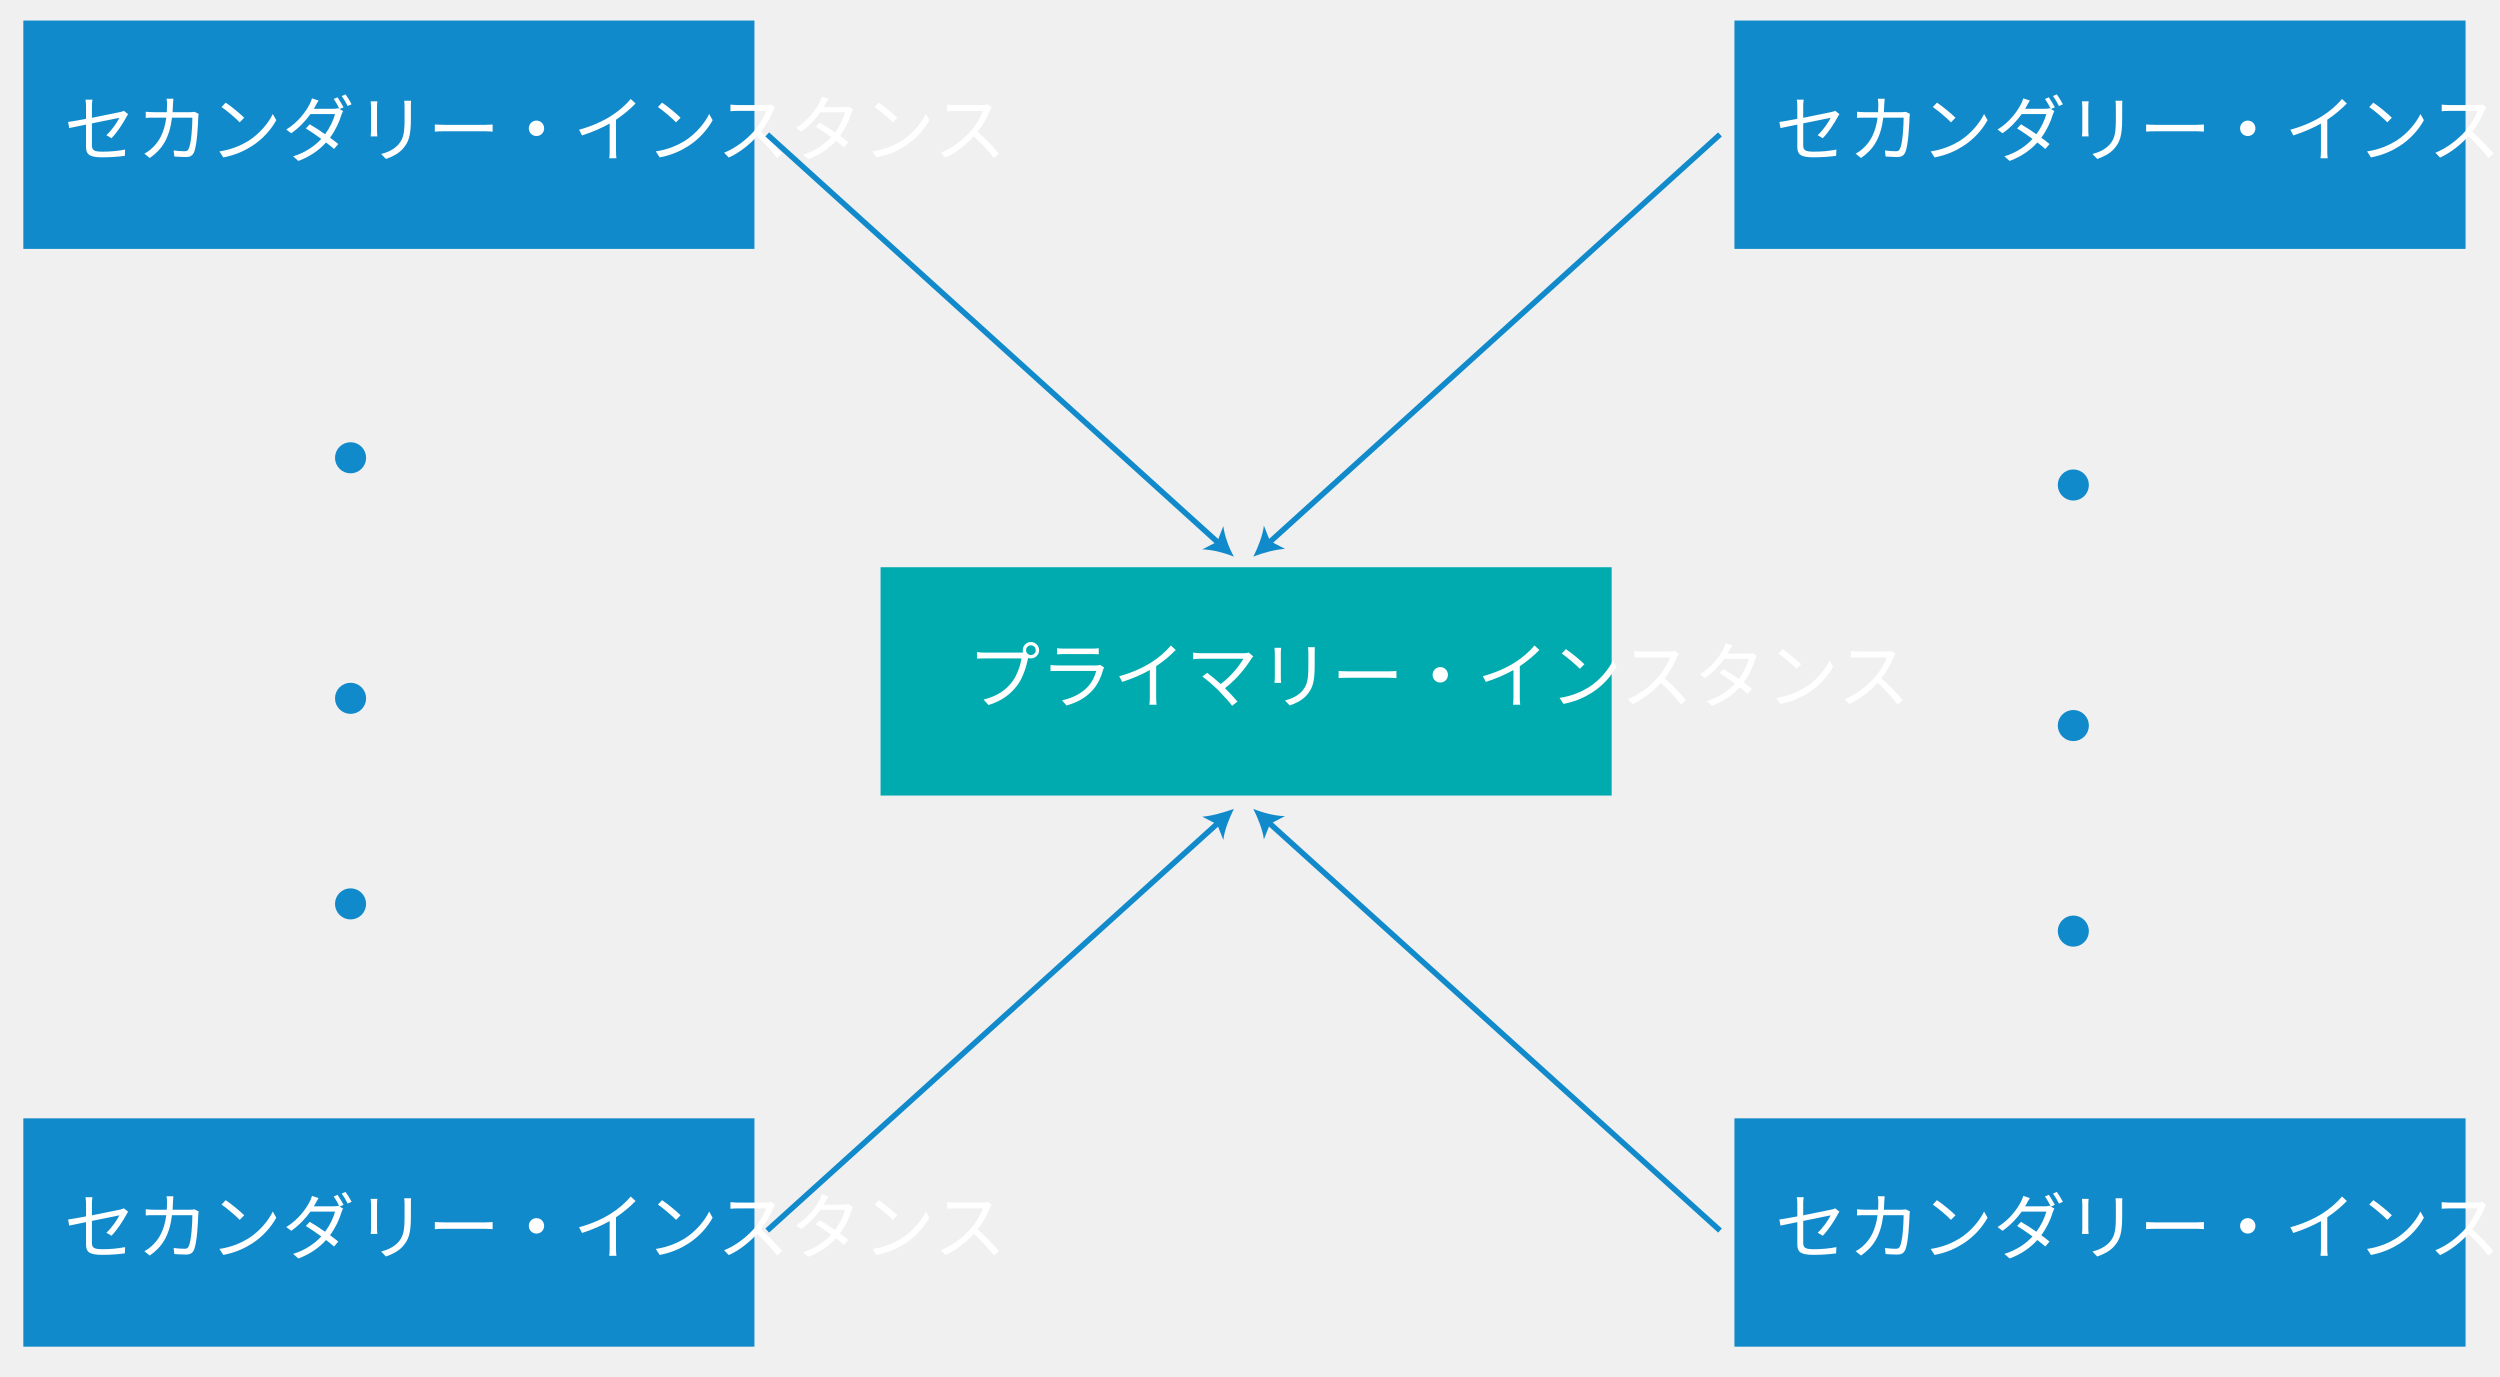
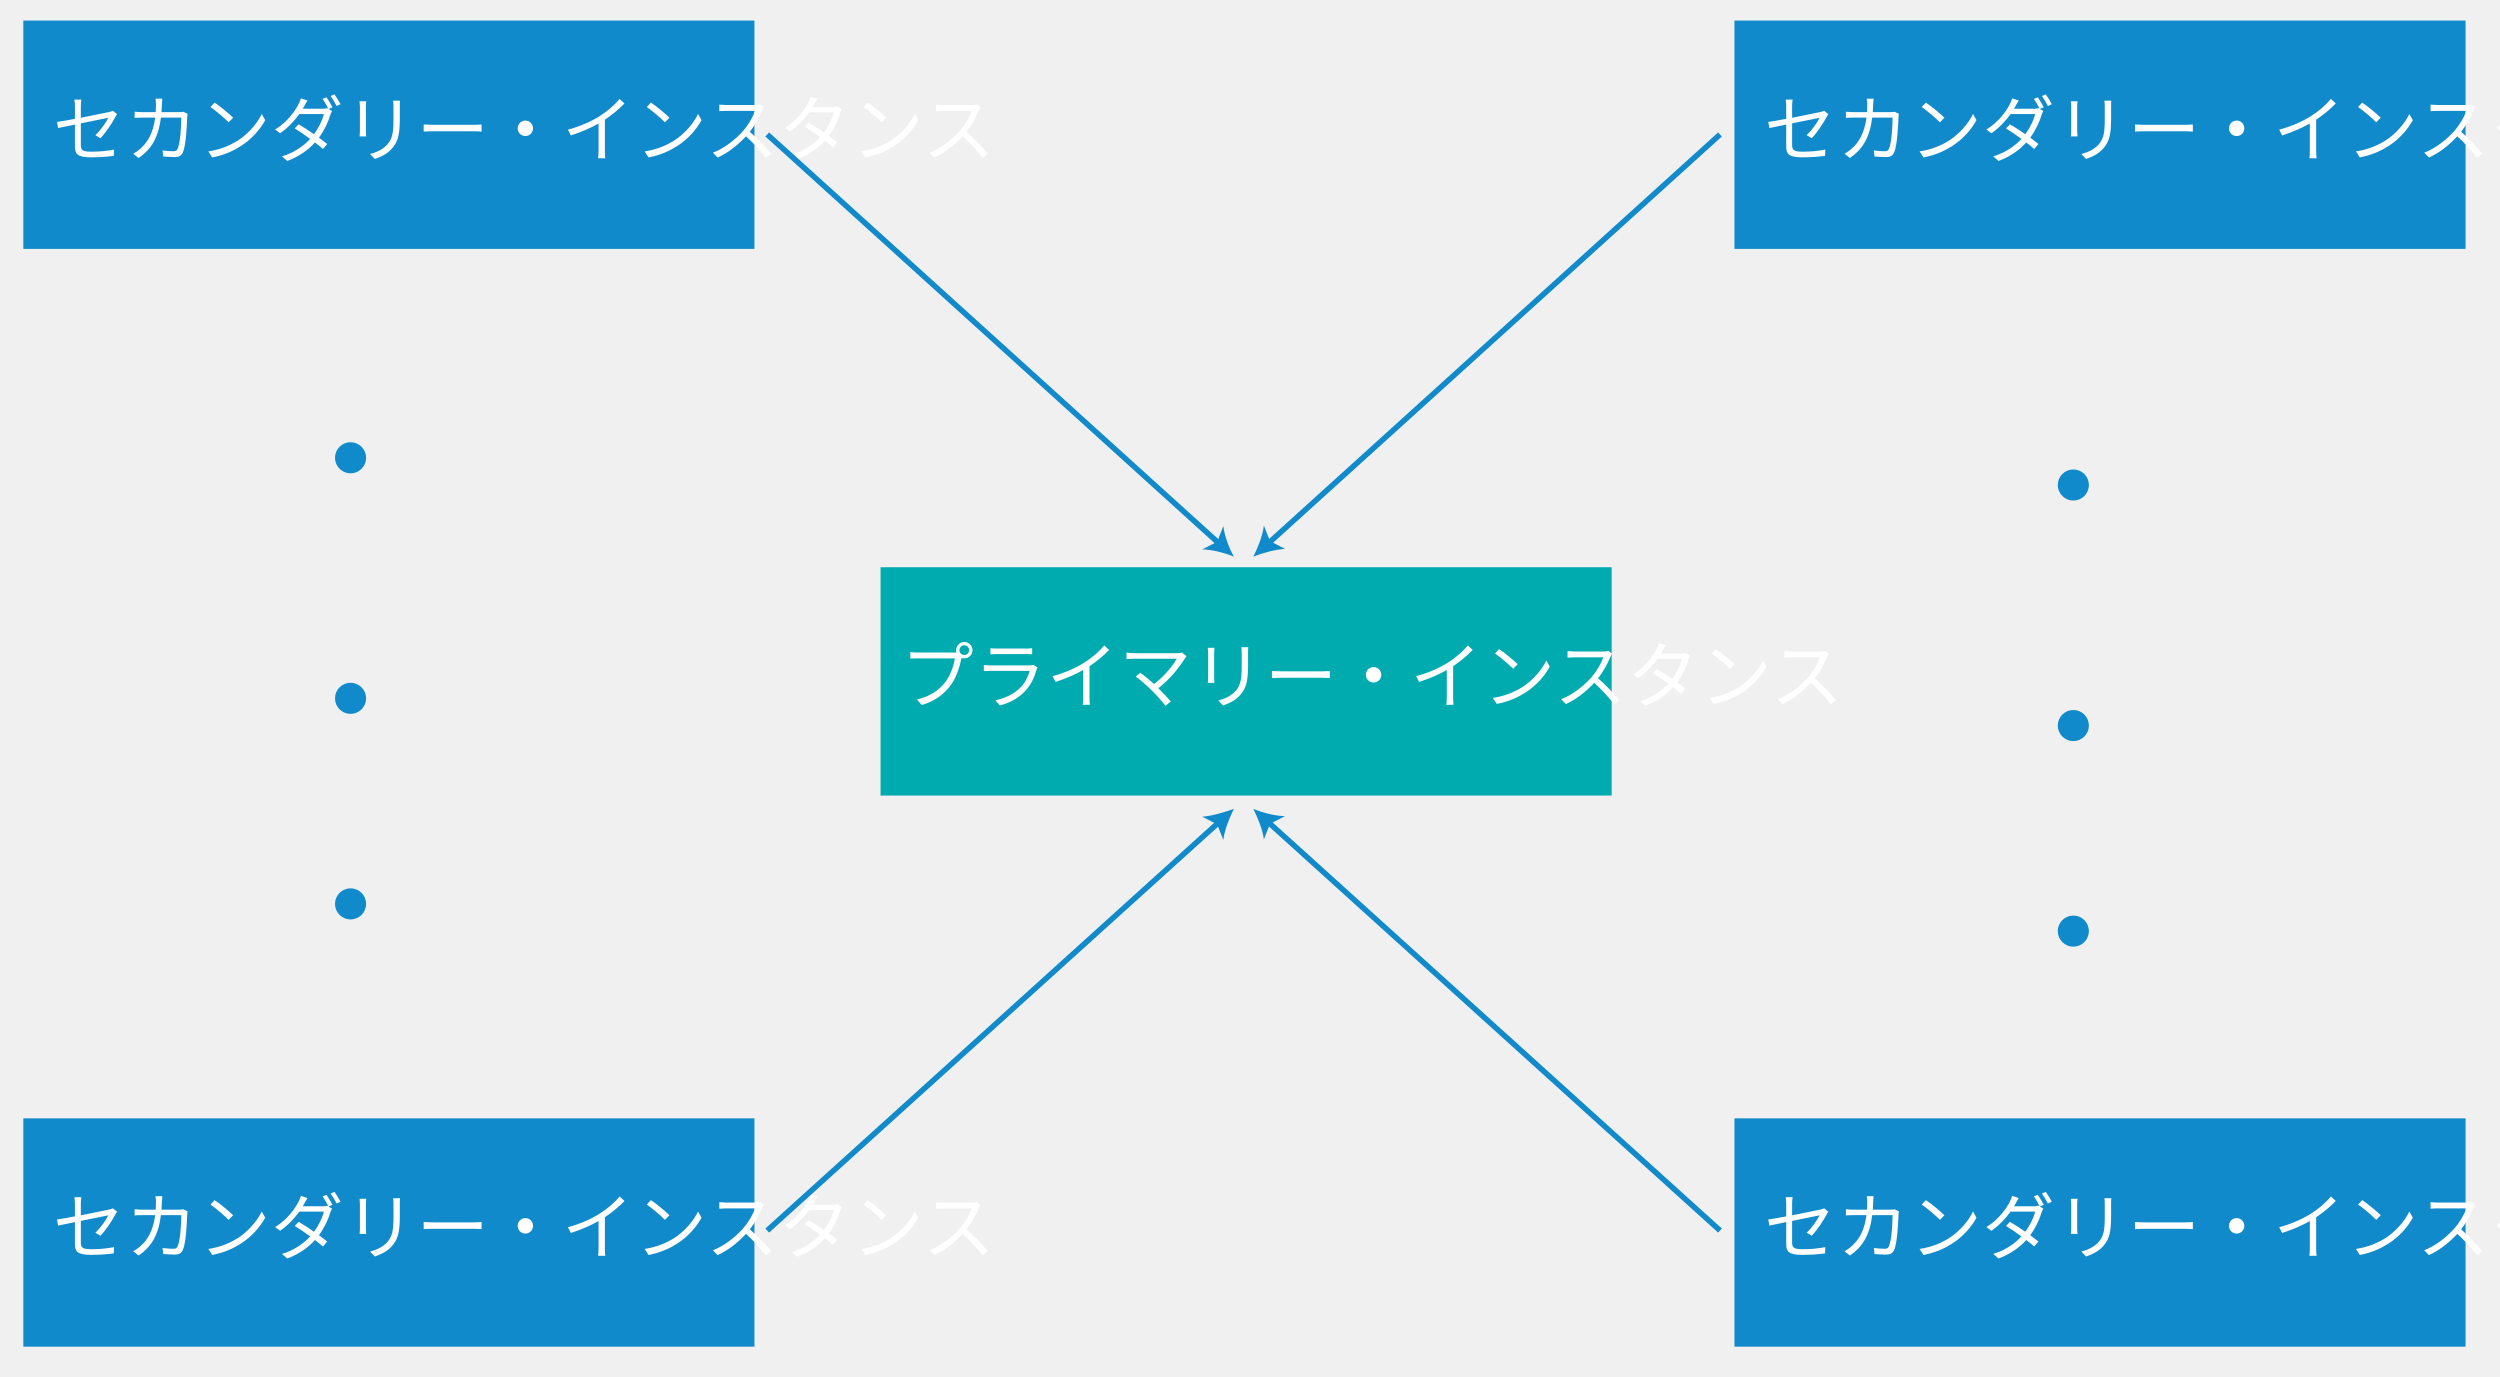
<svg xmlns="http://www.w3.org/2000/svg" version="1.1" id="Layer_1" x="0px" y="0px" viewBox="0 0 450 247.8" style="enable-background:new 0 0 450 247.8;" xml:space="preserve">
-   <style type="text/css">
+   <defs id="defs93" />
+   <style type="text/css" id="style2">
	.st0{fill:#00ABB0;stroke:#00ABB0;stroke-miterlimit:10;}
	.st1{fill:#FFFFFF;}
	.st2{font-family:'Roboto-Regular';}
	.st3{font-size:13.114px;}
	.st4{fill:#118ACB;stroke:#118ACB;stroke-miterlimit:10;}
	.st5{fill:none;stroke:#118ACB;stroke-miterlimit:10;}
	.st6{fill:#118ACB;}
</style>
-   <g>
-     <rect x="159" y="102.6" class="st0" width="130.6" height="40.1" />
-     <text transform="matrix(0.9982 0 0 1 174.1595 126.4508)" class="st1 st2 st3">プライマリー・インスタンス</text>
-     <g>
-       <rect x="4.7" y="4.2" class="st4" width="130.6" height="40.1" />
-       <text transform="matrix(0.9982 0 0 1 11.4759 28.0817)" class="st1 st2 st3">セカンダリー・インスタンス</text>
-       <rect x="312.7" y="4.2" class="st4" width="130.6" height="40.1" />
-       <text transform="matrix(0.9982 0 0 1 319.5062 28.0817)" class="st1 st2 st3">セカンダリー・インスタンス</text>
-     </g>
-     <g>
-       <rect x="4.7" y="201.8" class="st4" width="130.6" height="40.1" />
-       <text transform="matrix(0.9982 0 0 1 11.4759 225.6383)" class="st1 st2 st3">セカンダリー・インスタンス</text>
-       <rect x="312.7" y="201.8" class="st4" width="130.6" height="40.1" />
-       <text transform="matrix(0.9982 0 0 1 319.5062 225.6383)" class="st1 st2 st3">セカンダリー・インスタンス</text>
-     </g>
-     <g>
-       <g>
-         <g>
-           <line class="st5" x1="138.1" y1="24.2" x2="219.4" y2="97.8" />
-           <g>
-             <path class="st6" d="M222.1,100.2c-1.7-0.7-4-1.3-5.7-1.3l2.7-1.4l1.1-2.8C220.4,96.4,221.2,98.6,222.1,100.2z" />
-           </g>
-         </g>
-       </g>
-       <g>
-         <g>
-           <line class="st5" x1="309.6" y1="24.2" x2="228.3" y2="97.8" />
-           <g>
-             <path class="st6" d="M225.6,100.2c0.8-1.6,1.7-3.8,1.9-5.6l1.1,2.8l2.7,1.4C229.6,98.9,227.3,99.5,225.6,100.2z" />
-           </g>
+   <rect style="fill:#00abb0;stroke:#00abb0;stroke-miterlimit:10" id="rect4" height="40.1" width="130.6" class="st0" y="102.6" x="159" />
+   <text style="font-style:normal;font-variant:normal;font-weight:normal;font-stretch:normal;font-size:13.102px;font-family:'MS UI Gothic';-inkscape-font-specification:'MS UI Gothic, Normal';font-variant-ligatures:normal;font-variant-caps:normal;font-variant-numeric:normal;font-feature-settings:normal;text-align:start;writing-mode:lr-tb;text-anchor:start;fill:#ffffff;stroke-width:0.999" id="text6" class="st1 st2 st3" transform="scale(0.9990996,1.000901)" x="162.306" y="126.337">プライマリー・インスタンス</text>
+   <rect x="4.7" y="4.2" class="st4" width="130.6" height="40.1" id="rect8" style="fill:#118acb;stroke:#118acb;stroke-miterlimit:10" />
+   <text transform="scale(0.9990996,1.000901)" class="st1 st2 st3" id="text10" style="font-style:normal;font-variant:normal;font-weight:normal;font-stretch:normal;font-size:13.102px;font-family:'MS UI Gothic';-inkscape-font-specification:'MS UI Gothic, Normal';font-variant-ligatures:normal;font-variant-caps:normal;font-variant-numeric:normal;font-feature-settings:normal;text-align:start;writing-mode:lr-tb;text-anchor:start;fill:#ffffff;stroke-width:0.999" x="9.484" y="28.056">セカンダリー・インスタンス</text>
+   <rect x="312.7" y="4.2" class="st4" width="130.6" height="40.1" id="rect12" style="fill:#118acb;stroke:#118acb;stroke-miterlimit:10" />
+   <text transform="scale(0.9990996,1.000901)" class="st1 st2 st3" id="text14" style="font-style:normal;font-variant:normal;font-weight:normal;font-stretch:normal;font-size:13.102px;font-family:'MS UI Gothic';-inkscape-font-specification:'MS UI Gothic, Normal';font-variant-ligatures:normal;font-variant-caps:normal;font-variant-numeric:normal;font-feature-settings:normal;text-align:start;writing-mode:lr-tb;text-anchor:start;fill:#ffffff;stroke-width:0.999" x="317.792" y="28.056">セカンダリー・インスタンス</text>
+   <rect x="4.7" y="201.8" class="st4" width="130.6" height="40.1" id="rect18" style="fill:#118acb;stroke:#118acb;stroke-miterlimit:10" />
+   <text transform="scale(0.9990996,1.000901)" class="st1 st2 st3" id="text20" style="font-style:normal;font-variant:normal;font-weight:normal;font-stretch:normal;font-size:13.102px;font-family:'MS UI Gothic';-inkscape-font-specification:'MS UI Gothic, Normal';font-variant-ligatures:normal;font-variant-caps:normal;font-variant-numeric:normal;font-feature-settings:normal;text-align:start;writing-mode:lr-tb;text-anchor:start;fill:#ffffff;stroke-width:0.999" x="9.484" y="225.435">セカンダリー・インスタンス</text>
+   <rect x="312.7" y="201.8" class="st4" width="130.6" height="40.1" id="rect22" style="fill:#118acb;stroke:#118acb;stroke-miterlimit:10" />
+   <text transform="scale(0.9990996,1.000901)" class="st1 st2 st3" id="text24" style="font-style:normal;font-variant:normal;font-weight:normal;font-stretch:normal;font-size:13.102px;font-family:'MS UI Gothic';-inkscape-font-specification:'MS UI Gothic, Normal';font-variant-ligatures:normal;font-variant-caps:normal;font-variant-numeric:normal;font-feature-settings:normal;text-align:start;writing-mode:lr-tb;text-anchor:start;fill:#ffffff;stroke-width:0.999" x="317.792" y="225.435">セカンダリー・インスタンス</text>
+   <g id="g48">
+     <g id="g36">
+       <g id="g34">
+         <line style="fill:none;stroke:#118acb;stroke-miterlimit:10" id="line28" y2="97.8" x2="219.4" y1="24.2" x1="138.1" class="st5" />
+         <g id="g32">
+           <path style="fill:#118acb" id="path30" d="m 222.1,100.2 c -1.7,-0.7 -4,-1.3 -5.7,-1.3 l 2.7,-1.4 1.1,-2.8 c 0.2,1.7 1,3.9 1.9,5.5 z" class="st6" />
        </g>
      </g>
    </g>
-     <g>
-       <g>
-         <g>
-           <line class="st5" x1="138.1" y1="221.5" x2="219.4" y2="148" />
-           <g>
-             <path class="st6" d="M222.1,145.6c-0.8,1.6-1.7,3.8-1.9,5.6l-1.1-2.8l-2.7-1.4C218.1,146.9,220.4,146.2,222.1,145.6z" />
-           </g>
-         </g>
-       </g>
-       <g>
-         <g>
-           <line class="st5" x1="309.6" y1="221.5" x2="228.3" y2="148" />
-           <g>
-             <path class="st6" d="M225.6,145.6c1.7,0.7,4,1.3,5.7,1.3l-2.7,1.4l-1.1,2.8C227.3,149.4,226.4,147.2,225.6,145.6z" />
-           </g>
+     <g id="g46">
+       <g id="g44">
+         <line style="fill:none;stroke:#118acb;stroke-miterlimit:10" id="line38" y2="97.8" x2="228.3" y1="24.2" x1="309.6" class="st5" />
+         <g id="g42">
+           <path style="fill:#118acb" id="path40" d="m 225.6,100.2 c 0.8,-1.6 1.7,-3.8 1.9,-5.6 l 1.1,2.8 2.7,1.4 c -1.7,0.1 -4,0.7 -5.7,1.4 z" class="st6" />
        </g>
      </g>
    </g>
-     <g>
-       <ellipse class="st4" cx="63.1" cy="82.4" rx="2.3" ry="2.3" />
-       <ellipse class="st4" cx="63.1" cy="125.7" rx="2.3" ry="2.3" />
-       <ellipse class="st4" cx="63.1" cy="162.7" rx="2.3" ry="2.3" />
+   </g>
+   <g id="g70">
+     <g id="g58">
+       <g id="g56">
+         <line style="fill:none;stroke:#118acb;stroke-miterlimit:10" id="line50" y2="148" x2="219.4" y1="221.5" x1="138.1" class="st5" />
+         <g id="g54">
+           <path style="fill:#118acb" id="path52" d="m 222.1,145.6 c -0.8,1.6 -1.7,3.8 -1.9,5.6 l -1.1,-2.8 -2.7,-1.4 c 1.7,-0.1 4,-0.8 5.7,-1.4 z" class="st6" />
+         </g>
+       </g>
    </g>
-     <g>
-       <ellipse class="st4" cx="373.2" cy="87.3" rx="2.3" ry="2.3" />
-       <ellipse class="st4" cx="373.2" cy="130.6" rx="2.3" ry="2.3" />
-       <ellipse class="st4" cx="373.2" cy="167.6" rx="2.3" ry="2.3" />
+     <g id="g68">
+       <g id="g66">
+         <line style="fill:none;stroke:#118acb;stroke-miterlimit:10" id="line60" y2="148" x2="228.3" y1="221.5" x1="309.6" class="st5" />
+         <g id="g64">
+           <path style="fill:#118acb" id="path62" d="m 225.6,145.6 c 1.7,0.7 4,1.3 5.7,1.3 l -2.7,1.4 -1.1,2.8 c -0.2,-1.7 -1.1,-3.9 -1.9,-5.5 z" class="st6" />
+         </g>
+       </g>
    </g>
  </g>
+   <g id="g78">
+     <circle style="fill:#118acb;stroke:#118acb;stroke-miterlimit:10" r="2.3" id="ellipse72" cy="82.4" cx="63.1" class="st4" />
+     <circle style="fill:#118acb;stroke:#118acb;stroke-miterlimit:10" r="2.3" id="ellipse74" cy="125.7" cx="63.1" class="st4" />
+     <circle style="fill:#118acb;stroke:#118acb;stroke-miterlimit:10" r="2.3" id="ellipse76" cy="162.7" cx="63.1" class="st4" />
+   </g>
+   <g id="g86">
+     <circle style="fill:#118acb;stroke:#118acb;stroke-miterlimit:10" r="2.3" id="ellipse80" cy="87.3" cx="373.2" class="st4" />
+     <circle style="fill:#118acb;stroke:#118acb;stroke-miterlimit:10" r="2.3" id="ellipse82" cy="130.6" cx="373.2" class="st4" />
+     <circle style="fill:#118acb;stroke:#118acb;stroke-miterlimit:10" r="2.3" id="ellipse84" cy="167.6" cx="373.2" class="st4" />
+   </g>
</svg>
